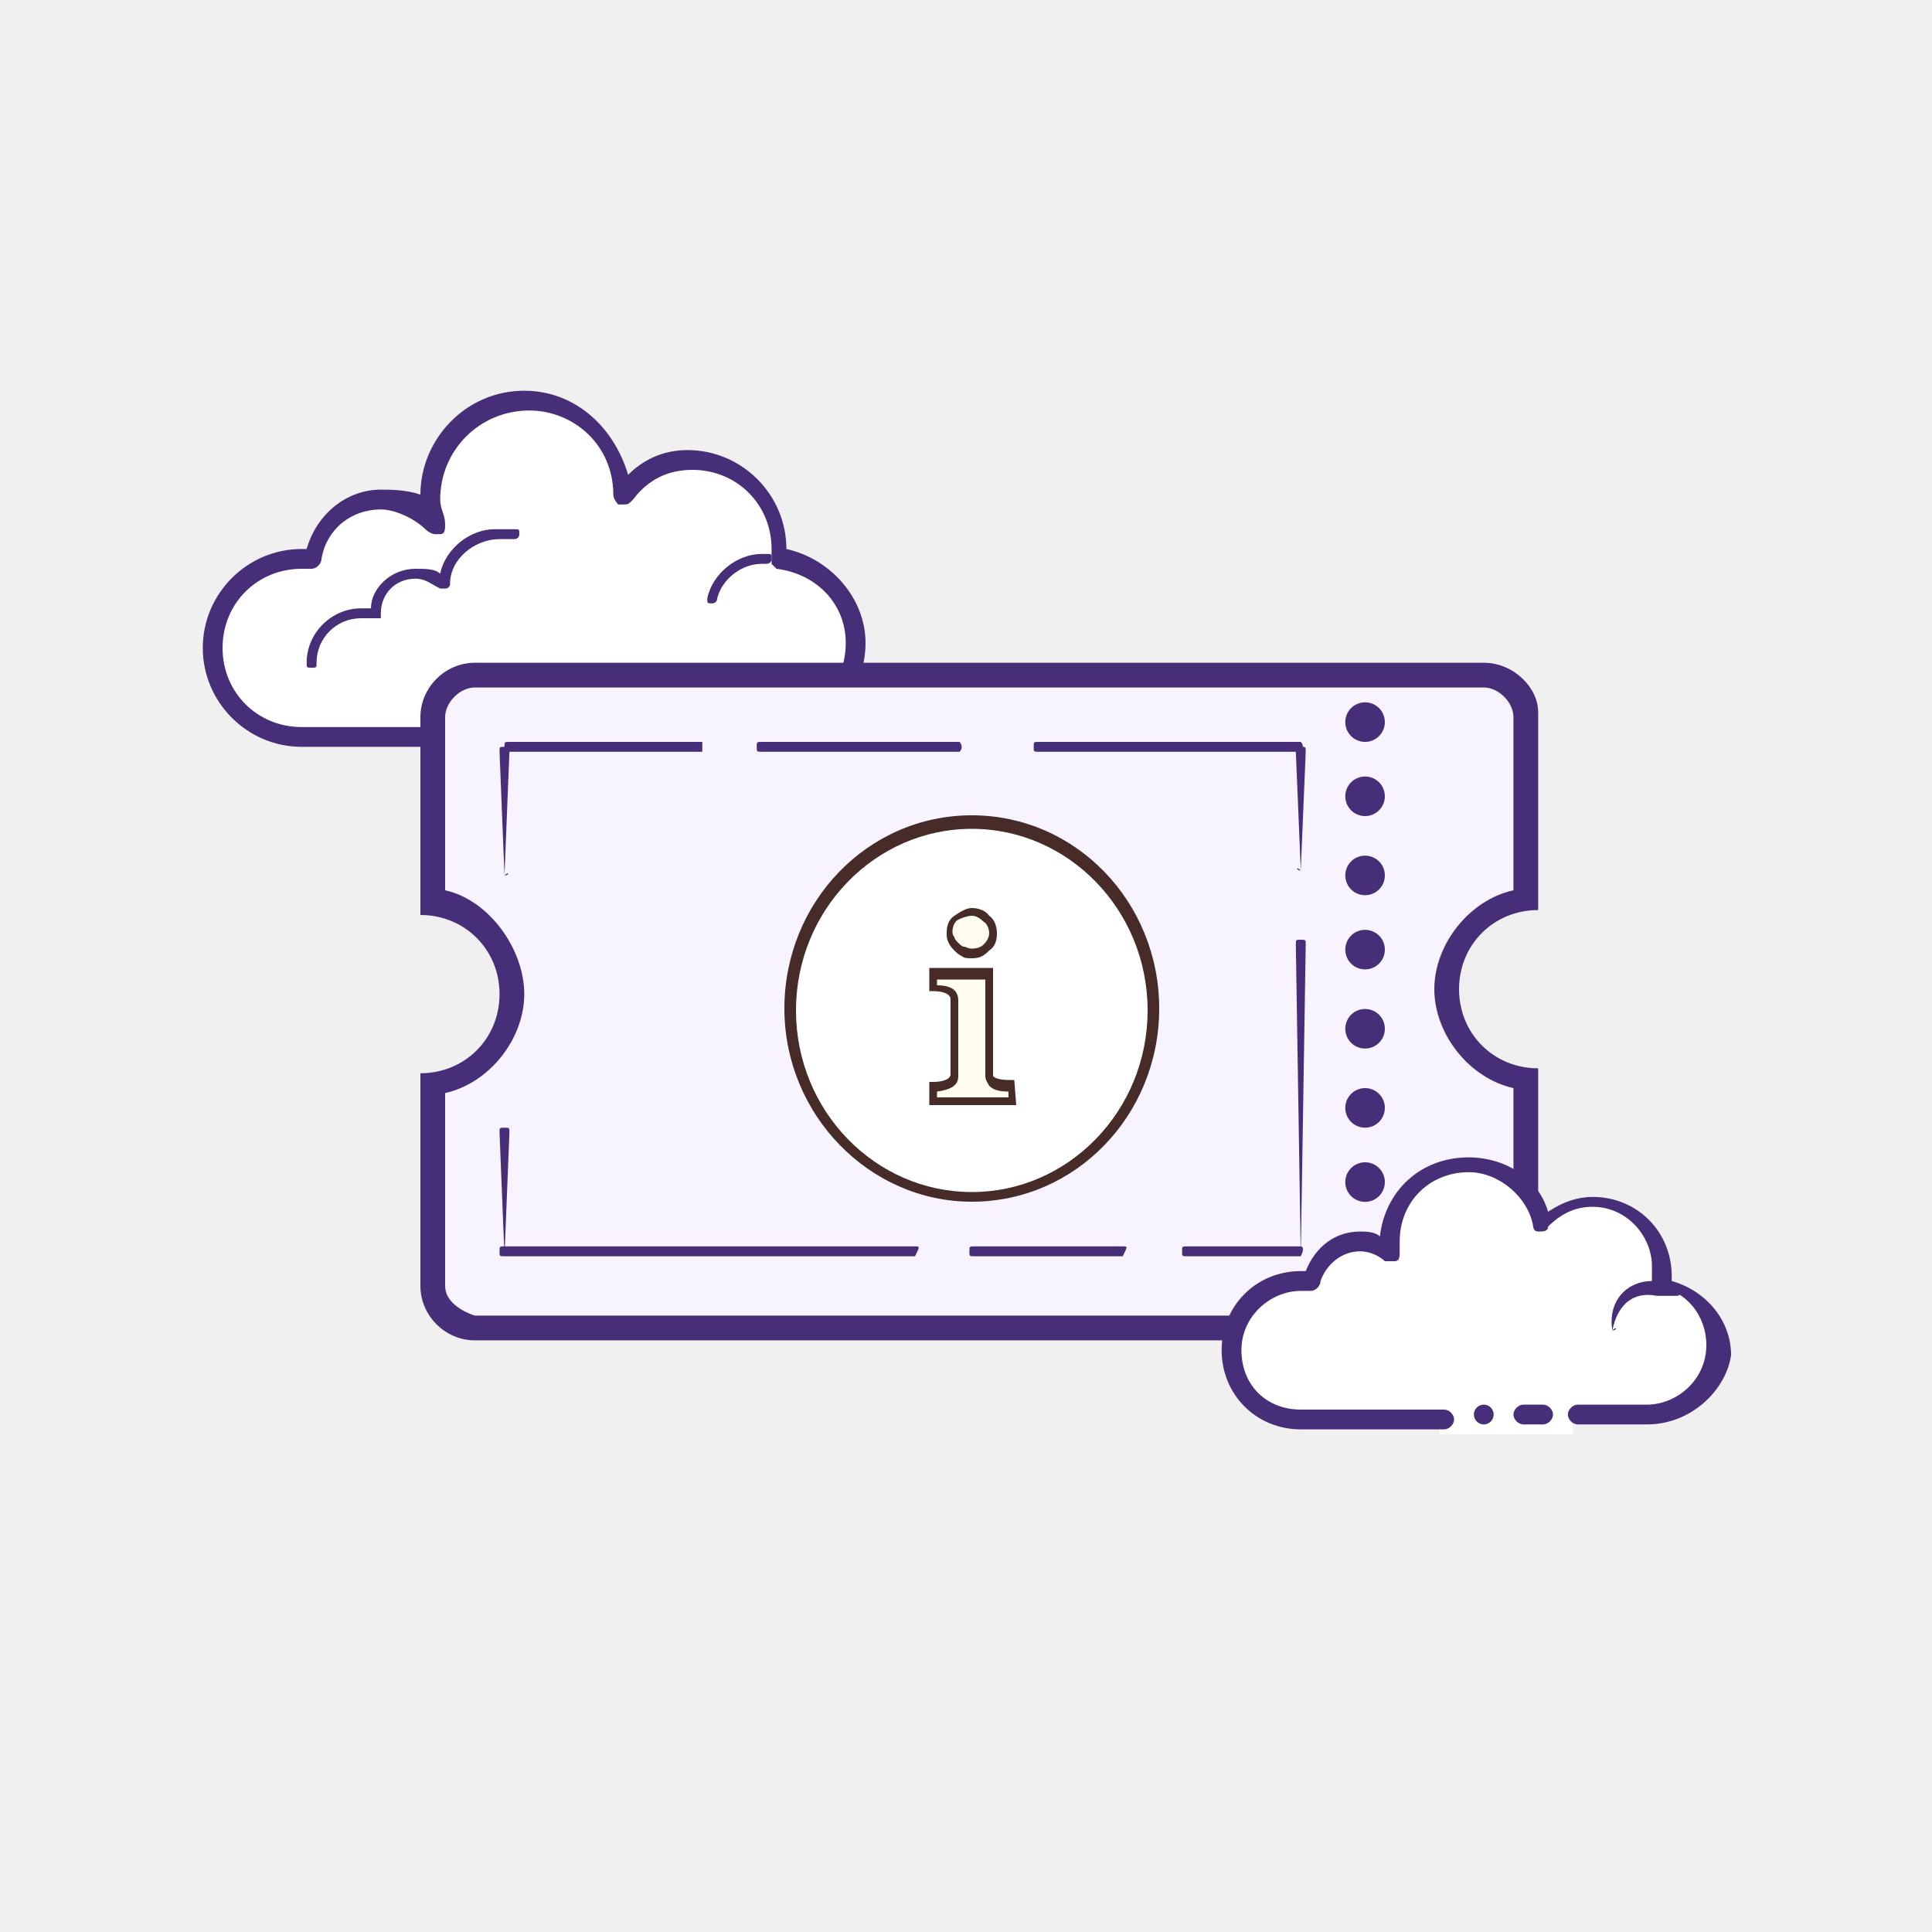
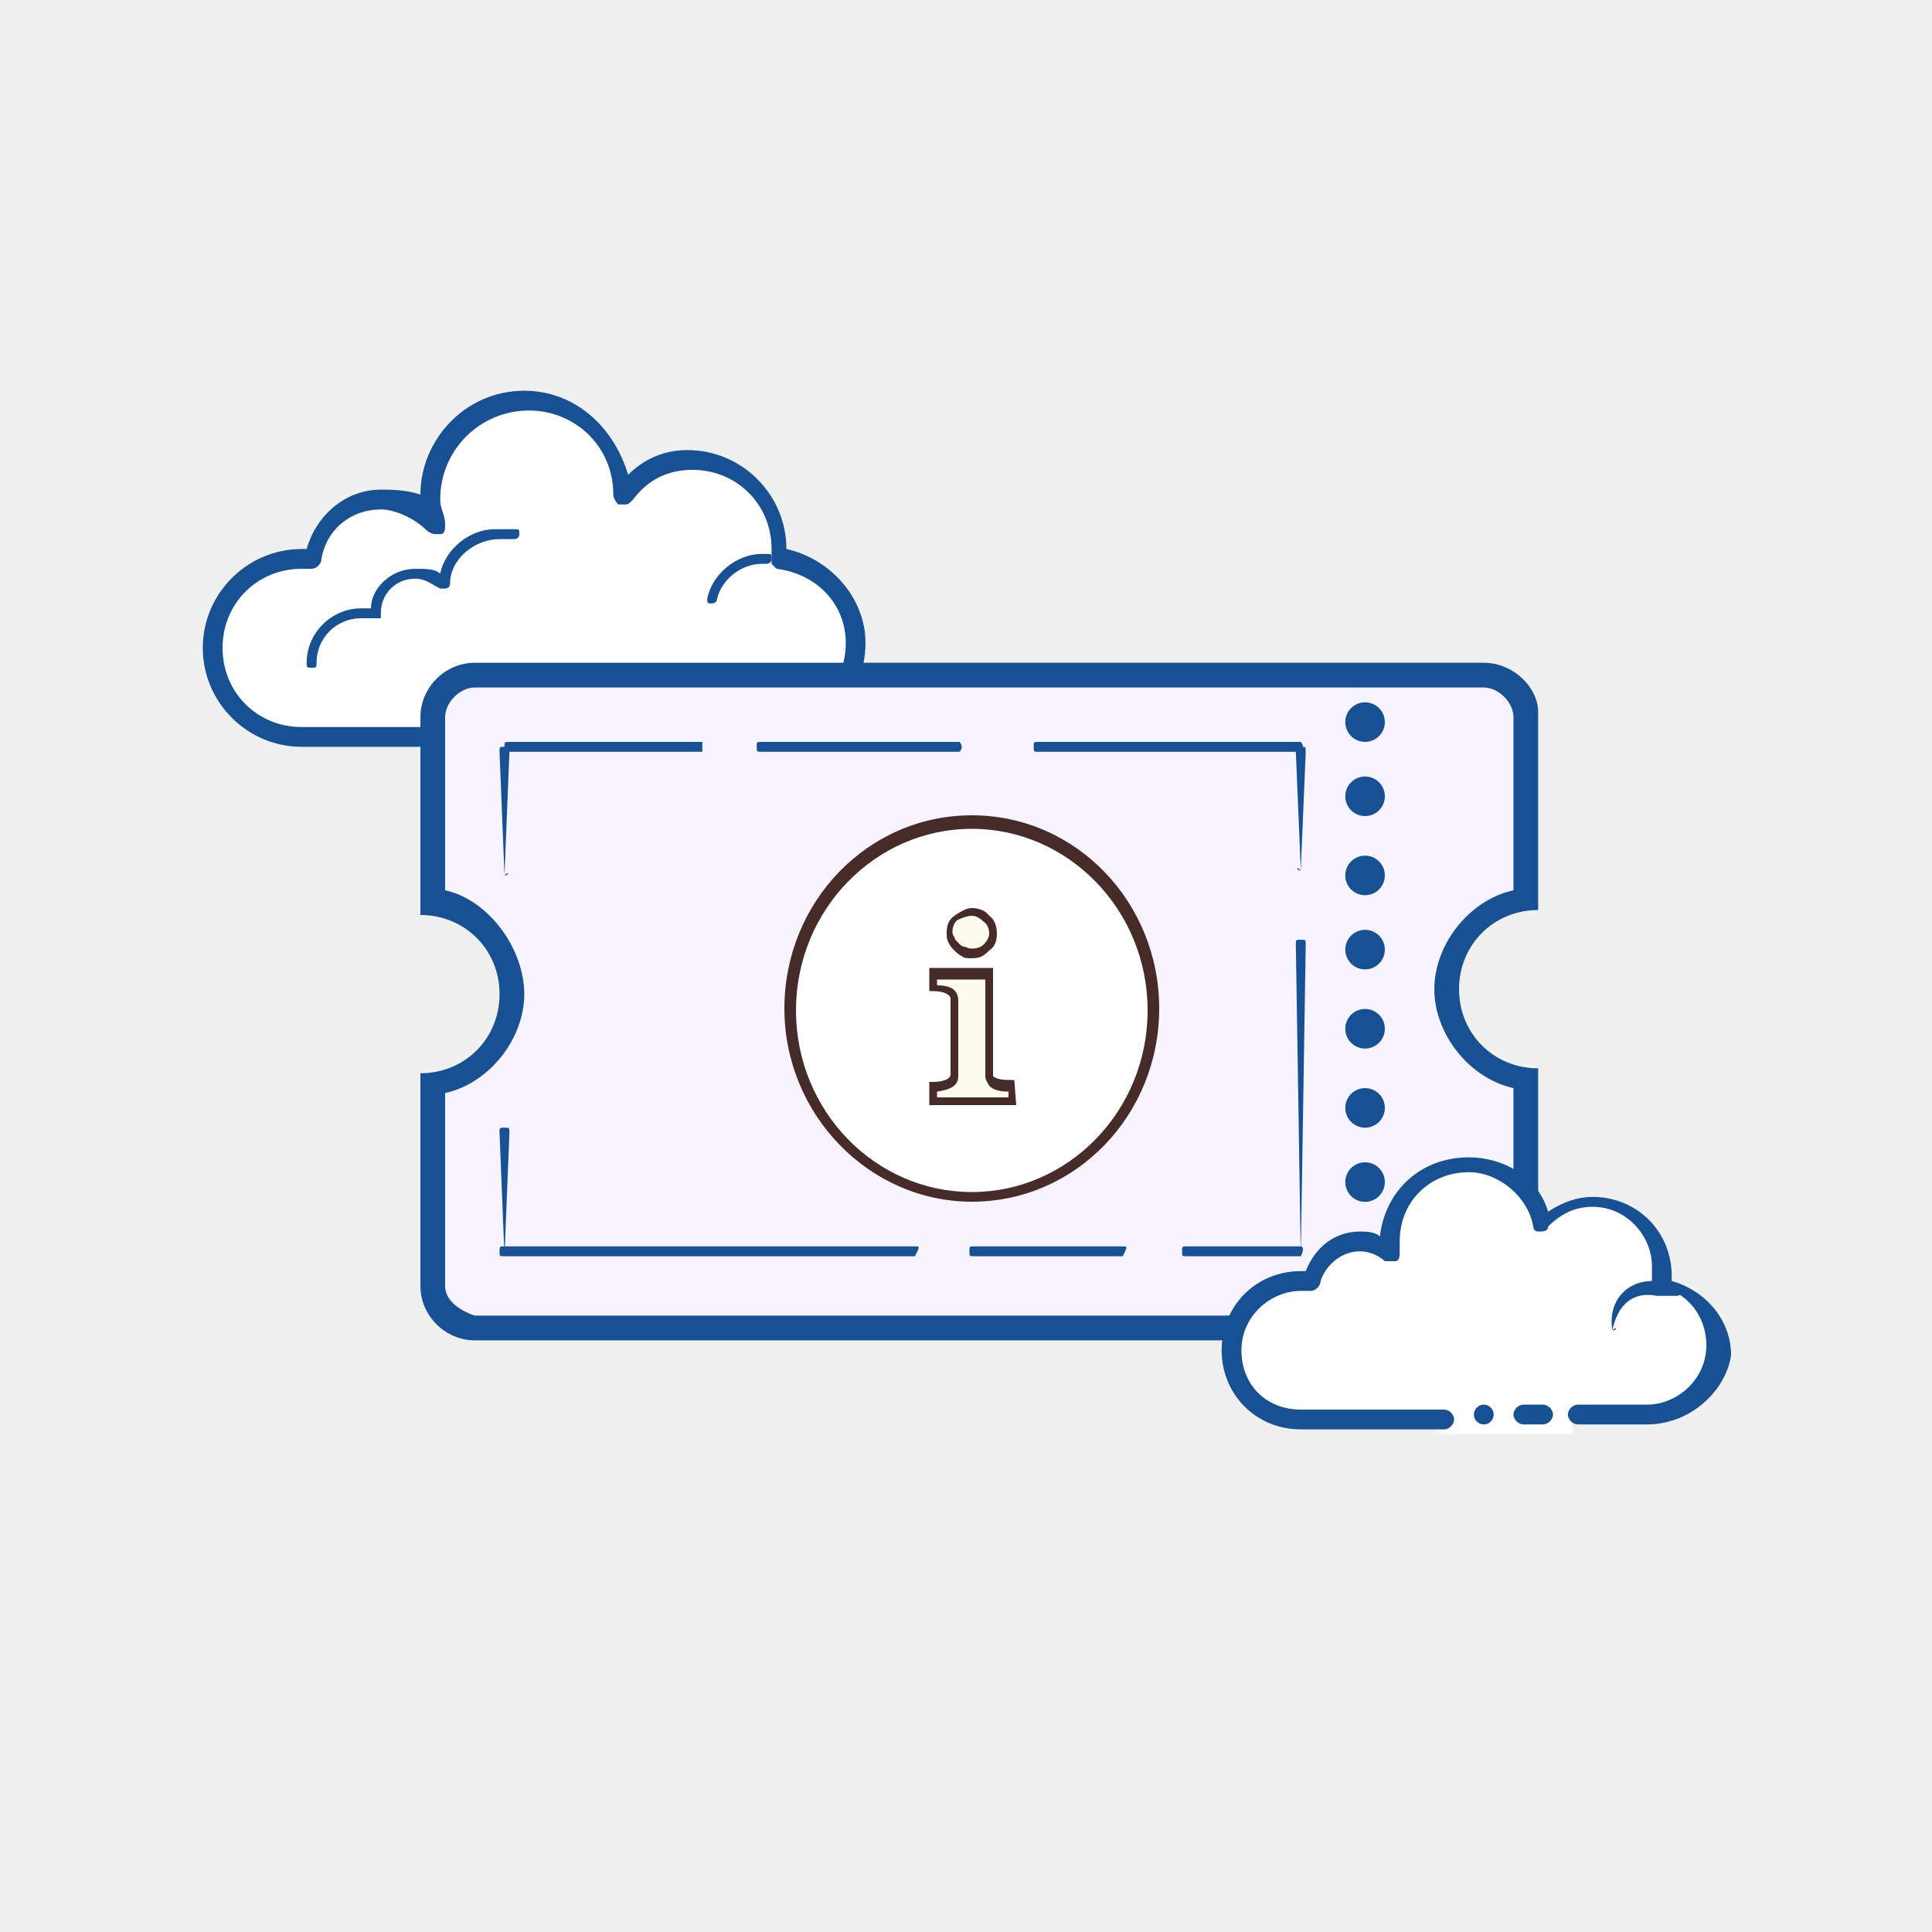
<svg xmlns="http://www.w3.org/2000/svg" version="1.1" id="Layer_1" x="0px" y="0px" width="100px" height="100px" viewBox="0 0 100 100" enable-background="new 0 0 100 100" xml:space="preserve">
  <g>
    <g transform="scale(2.56,2.56)">
      <path display="none" fill="#FFFFFF" d="M33.6,21.9c0.4-0.8,0.7-1.8,0.7-2.8c0-2.6-1.6-4.8-3.9-5.7c0,0,0,0,0,0    c0-4.5-3.7-8.2-8.2-8.2c-3.8,0-7,2.6-7.9,6.2C13.6,11.2,13,11,12.4,11c-3,0-5.5,2.3-5.8,5.2c-2,0.4-3.6,2.2-3.6,4.4    c0,2.5,2,4.5,4.5,4.5c0.1,0,0.1,0,0.2,0c0,0.1,0,0.1,0,0.2c0,4.4,3.6,8,8,8c2.5,0,4.8-1.2,6.2-3c0.9,0.9,2,1.4,3.3,1.4    c1.8,0,3.4-1,4.2-2.5c0.4,0.1,0.8,0.2,1.3,0.2c2.4,0,4.3-1.9,4.3-4.3C35,23.8,34.5,22.7,33.6,21.9z" />
      <path display="none" fill="#FFFFFF" d="M12.2,30.6H8.3c-0.1,0-0.2-0.1-0.2-0.2s0.1-0.2,0.2-0.2h3.9c0.1,0,0.2,0.1,0.2,0.2    S12.3,30.6,12.2,30.6z" />
      <path display="none" fill="#FFFFFF" d="M13.4,30.6H13c-0.1,0-0.2-0.1-0.2-0.2s0.1-0.2,0.2-0.2h0.4c0.1,0,0.2,0.1,0.2,0.2    S13.5,30.6,13.4,30.6z" />
      <path display="none" fill="#FFFFFF" d="M15.3,31.4h-3.5c-0.1,0-0.2-0.1-0.2-0.2s0.1-0.2,0.2-0.2h3.5c0.1,0,0.2,0.1,0.2,0.2    S15.4,31.4,15.3,31.4z" />
      <path display="none" fill="#FFFFFF" d="M11,31.4h-0.4c-0.1,0-0.2-0.1-0.2-0.2s0.1-0.2,0.2-0.2H11c0.1,0,0.2,0.1,0.2,0.2    S11.1,31.4,11,31.4z" />
      <path display="none" fill="#FFFFFF" d="M9.9,31.4H9.1c-0.1,0-0.2-0.1-0.2-0.2S9,31,9.1,31h0.8c0.1,0,0.2,0.1,0.2,0.2    S10,31.4,9.9,31.4z" />
      <path display="none" fill="#FFFFFF" d="M12.2,32.1h-0.8c-0.1,0-0.2-0.1-0.2-0.2s0.1-0.2,0.2-0.2h0.8c0.1,0,0.2,0.1,0.2,0.2    S12.3,32.1,12.2,32.1z" />
      <path display="none" fill="#FFFFFF" d="M13.4,28.6c-0.1,0-0.3,0-0.4,0c-0.1,0-0.2,0.1-0.2,0.2S12.9,29,13,29c0.1,0,0.3,0,0.4,0    c0.1,0,0.2-0.1,0.2-0.2S13.5,28.6,13.4,28.6z" />
      <path display="none" fill="#FFFFFF" d="M13.4,29.4c-0.1,0-1.9,0-2,0c-0.1,0-0.2,0.1-0.2,0.2s0.1,0.2,0.2,0.2c0.1,0,1.9,0,2,0    c0.1,0,0.2-0.1,0.2-0.2S13.5,29.4,13.4,29.4z" />
      <path display="none" fill="#FFFFFF" d="M15.3,30.2c-0.1,0-1.1,0-1.2,0c-0.1,0-0.2,0.1-0.2,0.2s0.1,0.2,0.2,0.2c0.1,0,1.1,0,1.2,0    c0.1,0,0.2-0.1,0.2-0.2S15.4,30.2,15.3,30.2z" />
      <g display="none">
        <path display="inline" fill="#FFFFFF" d="M27.8,9.1h-3.9c-0.1,0-0.2-0.1-0.2-0.2s0.1-0.2,0.2-0.2h3.9c0.1,0,0.2,0.1,0.2,0.2     S27.9,9.1,27.8,9.1z" />
        <path display="inline" fill="#FFFFFF" d="M29.4,9.1h-0.8c-0.1,0-0.2-0.1-0.2-0.2s0.1-0.2,0.2-0.2h0.8c0.1,0,0.2,0.1,0.2,0.2     S29.5,9.1,29.4,9.1z" />
        <path display="inline" fill="#FFFFFF" d="M31.3,9.9h-3.9c-0.1,0-0.2-0.1-0.2-0.2s0.1-0.2,0.2-0.2h3.9c0.1,0,0.2,0.1,0.2,0.2     S31.4,9.9,31.3,9.9z" />
        <path display="inline" fill="#FFFFFF" d="M26.7,9.9h-0.4c-0.1,0-0.2-0.1-0.2-0.2s0.1-0.2,0.2-0.2h0.4c0.1,0,0.2,0.1,0.2,0.2     S26.8,9.9,26.7,9.9z" />
        <path display="inline" fill="#FFFFFF" d="M25.4,9.9h-0.7c-0.1,0-0.2-0.1-0.2-0.2s0.1-0.2,0.2-0.2h0.7c0.1,0,0.2,0.1,0.2,0.2     S25.5,9.9,25.4,9.9z" />
        <path display="inline" fill="#FFFFFF" d="M29,8.3h-2c-0.1,0-0.2-0.1-0.2-0.2s0.1-0.2,0.2-0.2h2c0.1,0,0.2,0.1,0.2,0.2     S29.1,8.3,29,8.3z" />
        <path display="inline" fill="#FFFFFF" d="M27.8,10.7H27c-0.1,0-0.2-0.1-0.2-0.2s0.1-0.2,0.2-0.2h0.8c0.1,0,0.2,0.1,0.2,0.2     S27.9,10.7,27.8,10.7z" />
      </g>
      <g>
        <path fill="#FFFFFF" d="M13.1,14.8c0,0,1.4,0,2.4,0s1.8-0.8,1.8-1.8c0-0.9-0.7-1.7-1.6-1.7c0-0.1,0-0.1,0-0.2     c0-1-0.8-1.8-1.8-1.8c-0.6,0-1.1,0.3-1.4,0.7c-0.1-1-0.9-1.9-1.9-1.9c-1.1,0-2,0.9-2,2c0,0.2,0,0.3,0.1,0.5     c-0.3-0.3-0.6-0.5-1-0.5c-0.7,0-1.3,0.5-1.3,1.2c-0.1,0-0.1,0-0.2,0c-1,0-1.8,0.8-1.8,1.8s0.8,1.8,1.8,1.8s3.7,0,3.7,0h2.1V15     h1.2V14.8z" />
-         <path fill="#472E78" d="M10.6,7.9c-1.2,0-2.1,1-2.1,2.1c0,0,0,0,0,0C8.2,9.9,7.9,9.9,7.7,9.9c-0.7,0-1.3,0.5-1.5,1.2     c0,0,0,0-0.1,0c-1.1,0-2,0.9-2,2s0.9,2,2,2h5.8c0.1,0,0.2-0.1,0.2-0.2s-0.1-0.2-0.2-0.2H6.1c-0.9,0-1.6-0.7-1.6-1.6     c0-0.9,0.7-1.6,1.6-1.6c0,0,0.1,0,0.1,0l0.1,0c0,0,0,0,0,0c0.1,0,0.2-0.1,0.2-0.2c0.1-0.6,0.6-1,1.2-1c0.3,0,0.7,0.2,0.9,0.4     c0,0,0.1,0.1,0.2,0.1c0,0,0.1,0,0.1,0c0.1,0,0.1-0.1,0.1-0.2c0-0.2-0.1-0.3-0.1-0.5c0-1,0.8-1.8,1.8-1.8c0.9,0,1.7,0.7,1.7,1.7     c0,0.1,0.1,0.2,0.1,0.2c0,0,0,0,0.1,0c0.1,0,0.1,0,0.2-0.1c0.3-0.4,0.7-0.6,1.2-0.6c0.9,0,1.6,0.7,1.6,1.6c0,0,0,0.1,0,0.1l0,0.1     c0,0.1,0,0.1,0,0.1c0,0,0.1,0.1,0.1,0.1c0.8,0.1,1.4,0.7,1.4,1.5c0,0.9-0.7,1.6-1.6,1.6h-2.4c-0.1,0-0.2,0.1-0.2,0.2     S13,15,13.1,15h2.4c1.1,0,2-0.9,2-2c0-0.9-0.7-1.7-1.6-1.9c0,0,0,0,0,0c0-1.1-0.9-2-2-2c-0.5,0-0.9,0.2-1.2,0.5     C12.4,8.6,11.6,7.9,10.6,7.9z" />
-         <path fill="#472E78" d="M10,10.7c-0.5,0-1,0.4-1.1,0.9c-0.1-0.1-0.3-0.1-0.5-0.1c-0.5,0-0.9,0.4-0.9,0.8c-0.1,0-0.2,0-0.2,0     c-0.6,0-1.1,0.5-1.1,1.1c0,0.1,0,0.1,0.1,0.1c0,0,0,0,0,0c0.1,0,0.1,0,0.1-0.1c0-0.5,0.4-0.9,0.9-0.9c0.1,0,0.2,0,0.3,0     c0,0,0,0,0,0c0,0,0,0,0.1,0c0,0,0-0.1,0-0.1c0-0.4,0.3-0.7,0.7-0.7c0.2,0,0.3,0.1,0.5,0.2c0,0,0,0,0.1,0c0,0,0,0,0,0     c0,0,0.1,0,0.1-0.1c0-0.5,0.5-0.9,1-0.9c0.1,0,0.2,0,0.3,0c0,0,0,0,0,0c0,0,0.1,0,0.1-0.1c0-0.1,0-0.1-0.1-0.1     C10.2,10.7,10.1,10.7,10,10.7z" />
-         <path fill="#472E78" d="M15.4,11.2c-0.5,0-1,0.4-1.1,0.9c0,0.1,0,0.1,0.1,0.1c0,0,0,0,0,0c0,0,0.1,0,0.1-0.1     c0.1-0.4,0.5-0.7,0.9-0.7c0,0,0.1,0,0.1,0c0,0,0,0,0,0c0,0,0.1,0,0.1-0.1c0-0.1,0-0.1-0.1-0.1C15.5,11.2,15.5,11.2,15.4,11.2z" />
+         <path fill="#175194" d="M10.6,7.9c-1.2,0-2.1,1-2.1,2.1c0,0,0,0,0,0C8.2,9.9,7.9,9.9,7.7,9.9c-0.7,0-1.3,0.5-1.5,1.2     c0,0,0,0-0.1,0c-1.1,0-2,0.9-2,2s0.9,2,2,2h5.8c0.1,0,0.2-0.1,0.2-0.2s-0.1-0.2-0.2-0.2H6.1c-0.9,0-1.6-0.7-1.6-1.6     c0-0.9,0.7-1.6,1.6-1.6c0,0,0.1,0,0.1,0l0.1,0c0,0,0,0,0,0c0.1,0,0.2-0.1,0.2-0.2c0.1-0.6,0.6-1,1.2-1c0.3,0,0.7,0.2,0.9,0.4     c0,0,0.1,0.1,0.2,0.1c0,0,0.1,0,0.1,0c0.1,0,0.1-0.1,0.1-0.2c0-0.2-0.1-0.3-0.1-0.5c0-1,0.8-1.8,1.8-1.8c0.9,0,1.7,0.7,1.7,1.7     c0,0.1,0.1,0.2,0.1,0.2c0,0,0,0,0.1,0c0.1,0,0.1,0,0.2-0.1c0.3-0.4,0.7-0.6,1.2-0.6c0.9,0,1.6,0.7,1.6,1.6c0,0,0,0.1,0,0.1l0,0.1     c0,0.1,0,0.1,0,0.1c0,0,0.1,0.1,0.1,0.1c0.8,0.1,1.4,0.7,1.4,1.5c0,0.9-0.7,1.6-1.6,1.6h-2.4c-0.1,0-0.2,0.1-0.2,0.2     S13,15,13.1,15h2.4c1.1,0,2-0.9,2-2c0-0.9-0.7-1.7-1.6-1.9c0,0,0,0,0,0c0-1.1-0.9-2-2-2c-0.5,0-0.9,0.2-1.2,0.5     C12.4,8.6,11.6,7.9,10.6,7.9z" />
+         <path fill="#175194" d="M10,10.7c-0.5,0-1,0.4-1.1,0.9c-0.1-0.1-0.3-0.1-0.5-0.1c-0.5,0-0.9,0.4-0.9,0.8c-0.1,0-0.2,0-0.2,0     c-0.6,0-1.1,0.5-1.1,1.1c0,0.1,0,0.1,0.1,0.1c0,0,0,0,0,0c0.1,0,0.1,0,0.1-0.1c0-0.5,0.4-0.9,0.9-0.9c0.1,0,0.2,0,0.3,0     c0,0,0,0,0,0c0,0,0,0,0.1,0c0,0,0-0.1,0-0.1c0-0.4,0.3-0.7,0.7-0.7c0.2,0,0.3,0.1,0.5,0.2c0,0,0,0,0.1,0c0,0,0,0,0,0     c0,0,0.1,0,0.1-0.1c0-0.5,0.5-0.9,1-0.9c0.1,0,0.2,0,0.3,0c0,0,0,0,0,0c0,0,0.1,0,0.1-0.1c0-0.1,0-0.1-0.1-0.1     C10.2,10.7,10.1,10.7,10,10.7z" />
+         <path fill="#175194" d="M15.4,11.2c-0.5,0-1,0.4-1.1,0.9c0,0.1,0,0.1,0.1,0.1c0,0,0,0,0,0c0,0,0.1,0,0.1-0.1     c0.1-0.4,0.5-0.7,0.9-0.7c0,0,0.1,0,0.1,0c0,0,0,0,0,0c0,0,0.1,0,0.1-0.1c0-0.1,0-0.1-0.1-0.1C15.5,11.2,15.5,11.2,15.4,11.2z" />
      </g>
      <g>
        <path fill="#F7F4FF" d="M9.6,26.8c-0.5,0-0.8-0.4-0.8-0.8v-4.1c0.9-0.1,1.6-0.9,1.6-1.8s-0.7-1.7-1.6-1.8v-3.7     c0-0.5,0.4-0.8,0.8-0.8H30c0.5,0,0.8,0.4,0.8,0.8v3.7c-0.9,0.1-1.6,0.9-1.6,1.8s0.7,1.7,1.6,1.8V26c0,0.5-0.4,0.8-0.8,0.8     L9.6,26.8L9.6,26.8z" />
-         <path fill="#472E78" d="M30,13.9c0.3,0,0.6,0.3,0.6,0.6V18c-0.9,0.2-1.6,1.1-1.6,2s0.7,1.8,1.6,2V26c0,0.3-0.3,0.6-0.6,0.6H9.6     C9.3,26.5,9,26.3,9,26v-3.9c0.9-0.2,1.6-1.1,1.6-2S9.9,18.2,9,18v-3.5c0-0.3,0.3-0.6,0.6-0.6H30 M30,13.4H9.6     c-0.6,0-1.1,0.5-1.1,1.1v4c0.9,0,1.6,0.7,1.6,1.6c0,0.9-0.7,1.6-1.6,1.6V26c0,0.6,0.5,1.1,1.1,1.1H30c0.6,0,1.1-0.5,1.1-1.1v-4.4     c-0.9,0-1.6-0.7-1.6-1.6c0-0.9,0.7-1.6,1.6-1.6v-4C31.1,13.9,30.6,13.4,30,13.4z" />
-         <circle fill="#472E78" cx="27.6" cy="16.1" r="0.4" />
-         <circle fill="#472E78" cx="27.6" cy="14.6" r="0.4" />
-         <circle fill="#472E78" cx="27.6" cy="17.7" r="0.4" />
-         <circle fill="#472E78" cx="27.6" cy="19.2" r="0.4" />
-         <circle fill="#472E78" cx="27.6" cy="20.8" r="0.4" />
-         <circle fill="#472E78" cx="27.6" cy="22.4" r="0.4" />
-         <circle fill="#472E78" cx="27.6" cy="23.9" r="0.4" />
-         <circle fill="#472E78" cx="27.6" cy="25.5" r="0.4" />
-         <path fill="#472E78" d="M26.3,15.2h-5.3c-0.1,0-0.1,0-0.1-0.1s0-0.1,0.1-0.1h5.3C26.3,15,26.4,15.1,26.3,15.2     C26.4,15.2,26.3,15.2,26.3,15.2z" />
-         <path fill="#472E78" d="M19.4,15.2h-4c-0.1,0-0.1,0-0.1-0.1s0-0.1,0.1-0.1h4C19.4,15,19.5,15.1,19.4,15.2     C19.5,15.2,19.4,15.2,19.4,15.2z" />
-         <path fill="#472E78" d="M14.2,15.2h-3.9c-0.1,0-0.1,0-0.1-0.1s0-0.1,0.1-0.1h3.9C14.2,15,14.2,15.1,14.2,15.2     C14.2,15.2,14.2,15.2,14.2,15.2z" />
-         <path fill="#472E78" d="M10.2,17.7C10.2,17.7,10.1,17.6,10.2,17.7l-0.1-2.5c0-0.1,0-0.1,0.1-0.1s0.1,0,0.1,0.1L10.2,17.7     C10.3,17.6,10.3,17.7,10.2,17.7z" />
-         <path fill="#472E78" d="M26.3,17.6C26.2,17.6,26.2,17.5,26.3,17.6l-0.1-2.4c0-0.1,0-0.1,0.1-0.1c0.1,0,0.1,0,0.1,0.1L26.3,17.6     C26.4,17.5,26.3,17.6,26.3,17.6z" />
-         <path fill="#472E78" d="M26.3,25.4C26.2,25.4,26.2,25.4,26.3,25.4l-0.1-6.3c0-0.1,0-0.1,0.1-0.1c0.1,0,0.1,0,0.1,0.1L26.3,25.4     C26.4,25.4,26.3,25.4,26.3,25.4z" />
-         <path fill="#472E78" d="M10.2,25.4C10.2,25.4,10.1,25.4,10.2,25.4l-0.1-2.5c0-0.1,0-0.1,0.1-0.1s0.1,0,0.1,0.1L10.2,25.4     C10.3,25.4,10.3,25.4,10.2,25.4z" />
-         <path fill="#472E78" d="M26.3,25.4H24c-0.1,0-0.1,0-0.1-0.1c0-0.1,0-0.1,0.1-0.1h2.3C26.3,25.2,26.4,25.2,26.3,25.4     C26.4,25.4,26.3,25.4,26.3,25.4z" />
-         <path fill="#472E78" d="M22.7,25.4h-3c-0.1,0-0.1,0-0.1-0.1c0-0.1,0-0.1,0.1-0.1h3C22.8,25.2,22.8,25.2,22.7,25.4     C22.8,25.4,22.8,25.4,22.7,25.4z" />
+         <path fill="#175194" d="M30,13.9c0.3,0,0.6,0.3,0.6,0.6V18c-0.9,0.2-1.6,1.1-1.6,2s0.7,1.8,1.6,2V26c0,0.3-0.3,0.6-0.6,0.6H9.6     C9.3,26.5,9,26.3,9,26v-3.9c0.9-0.2,1.6-1.1,1.6-2S9.9,18.2,9,18v-3.5c0-0.3,0.3-0.6,0.6-0.6H30 M30,13.4H9.6     c-0.6,0-1.1,0.5-1.1,1.1v4c0.9,0,1.6,0.7,1.6,1.6c0,0.9-0.7,1.6-1.6,1.6V26c0,0.6,0.5,1.1,1.1,1.1H30c0.6,0,1.1-0.5,1.1-1.1v-4.4     c-0.9,0-1.6-0.7-1.6-1.6c0-0.9,0.7-1.6,1.6-1.6v-4C31.1,13.9,30.6,13.4,30,13.4z" />
+         <circle fill="#175194" cx="27.6" cy="16.1" r="0.4" />
+         <circle fill="#175194" cx="27.6" cy="14.6" r="0.4" />
+         <circle fill="#175194" cx="27.6" cy="17.7" r="0.4" />
+         <circle fill="#175194" cx="27.6" cy="19.2" r="0.4" />
+         <circle fill="#175194" cx="27.6" cy="20.8" r="0.4" />
+         <circle fill="#175194" cx="27.6" cy="22.4" r="0.4" />
+         <circle fill="#175194" cx="27.6" cy="23.9" r="0.4" />
+         <circle fill="#175194" cx="27.6" cy="25.5" r="0.4" />
+         <path fill="#175194" d="M26.3,15.2h-5.3c-0.1,0-0.1,0-0.1-0.1s0-0.1,0.1-0.1h5.3C26.3,15,26.4,15.1,26.3,15.2     C26.4,15.2,26.3,15.2,26.3,15.2z" />
+         <path fill="#175194" d="M19.4,15.2h-4c-0.1,0-0.1,0-0.1-0.1s0-0.1,0.1-0.1h4C19.4,15,19.5,15.1,19.4,15.2     C19.5,15.2,19.4,15.2,19.4,15.2z" />
+         <path fill="#175194" d="M14.2,15.2h-3.9c-0.1,0-0.1,0-0.1-0.1s0-0.1,0.1-0.1h3.9C14.2,15,14.2,15.1,14.2,15.2     C14.2,15.2,14.2,15.2,14.2,15.2z" />
+         <path fill="#175194" d="M10.2,17.7C10.2,17.7,10.1,17.6,10.2,17.7l-0.1-2.5c0-0.1,0-0.1,0.1-0.1s0.1,0,0.1,0.1L10.2,17.7     C10.3,17.6,10.3,17.7,10.2,17.7z" />
+         <path fill="#175194" d="M26.3,17.6C26.2,17.6,26.2,17.5,26.3,17.6l-0.1-2.4c0-0.1,0-0.1,0.1-0.1c0.1,0,0.1,0,0.1,0.1L26.3,17.6     C26.4,17.5,26.3,17.6,26.3,17.6z" />
+         <path fill="#175194" d="M26.3,25.4C26.2,25.4,26.2,25.4,26.3,25.4l-0.1-6.3c0-0.1,0-0.1,0.1-0.1c0.1,0,0.1,0,0.1,0.1L26.3,25.4     C26.4,25.4,26.3,25.4,26.3,25.4z" />
+         <path fill="#175194" d="M10.2,25.4C10.2,25.4,10.1,25.4,10.2,25.4l-0.1-2.5c0-0.1,0-0.1,0.1-0.1s0.1,0,0.1,0.1L10.2,25.4     C10.3,25.4,10.3,25.4,10.2,25.4z" />
+         <path fill="#175194" d="M26.3,25.4H24c-0.1,0-0.1,0-0.1-0.1c0-0.1,0-0.1,0.1-0.1h2.3C26.3,25.2,26.4,25.2,26.3,25.4     C26.4,25.4,26.3,25.4,26.3,25.4z" />
+         <path fill="#175194" d="M22.7,25.4h-3c-0.1,0-0.1,0-0.1-0.1c0-0.1,0-0.1,0.1-0.1h3C22.8,25.2,22.8,25.2,22.7,25.4     C22.8,25.4,22.8,25.4,22.7,25.4z" />
        <g>
-           <path fill="#472E78" d="M18.5,25.4h-8.3c-0.1,0-0.1,0-0.1-0.1c0-0.1,0-0.1,0.1-0.1h8.3C18.6,25.2,18.6,25.2,18.5,25.4      C18.6,25.4,18.6,25.4,18.5,25.4z" />
+           <path fill="#175194" d="M18.5,25.4h-8.3c-0.1,0-0.1,0-0.1-0.1c0-0.1,0-0.1,0.1-0.1h8.3C18.6,25.2,18.6,25.2,18.5,25.4      C18.6,25.4,18.6,25.4,18.5,25.4z" />
        </g>
        <g display="none">
-           <path display="inline" fill="#472E78" d="M23.9,17.7h-7c-0.1,0-0.2-0.1-0.2-0.2s0.1-0.2,0.2-0.2h7c0.1,0,0.2,0.1,0.2,0.2      S24,17.7,23.9,17.7z" />
+           <path display="inline" fill="#175194" d="M23.9,17.7h-7c-0.1,0-0.2-0.1-0.2-0.2s0.1-0.2,0.2-0.2h7c0.1,0,0.2,0.1,0.2,0.2      S24,17.7,23.9,17.7z" />
        </g>
        <g display="none">
-           <path display="inline" fill="#472E78" d="M15.6,17.7H13c-0.1,0-0.2-0.1-0.2-0.2s0.1-0.2,0.2-0.2h2.7c0.1,0,0.2,0.1,0.2,0.2      S15.7,17.7,15.6,17.7z" />
+           <path display="inline" fill="#175194" d="M15.6,17.7H13c-0.1,0-0.2-0.1-0.2-0.2s0.1-0.2,0.2-0.2h2.7c0.1,0,0.2,0.1,0.2,0.2      S15.7,17.7,15.6,17.7z" />
        </g>
        <g display="none">
-           <path display="inline" fill="#472E78" d="M23.9,19.6h-2.4c-0.1,0-0.2-0.1-0.2-0.2s0.1-0.2,0.2-0.2h2.4c0.1,0,0.2,0.1,0.2,0.2      S24,19.6,23.9,19.6z" />
+           <path display="inline" fill="#175194" d="M23.9,19.6h-2.4c-0.1,0-0.2-0.1-0.2-0.2s0.1-0.2,0.2-0.2h2.4c0.1,0,0.2,0.1,0.2,0.2      S24,19.6,23.9,19.6z" />
        </g>
        <g display="none">
-           <path display="inline" fill="#472E78" d="M20.3,19.6H13c-0.1,0-0.2-0.1-0.2-0.2s0.1-0.2,0.2-0.2h7.3c0.1,0,0.2,0.1,0.2,0.2      S20.4,19.6,20.3,19.6z" />
+           <path display="inline" fill="#175194" d="M20.3,19.6H13c-0.1,0-0.2-0.1-0.2-0.2s0.1-0.2,0.2-0.2h7.3c0.1,0,0.2,0.1,0.2,0.2      S20.4,19.6,20.3,19.6z" />
        </g>
        <g display="none">
-           <path display="inline" fill="#472E78" d="M20.3,23.2H13c-0.1,0-0.2-0.1-0.2-0.2s0.1-0.2,0.2-0.2h7.3c0.1,0,0.2,0.1,0.2,0.2      S20.4,23.2,20.3,23.2z" />
+           <path display="inline" fill="#175194" d="M20.3,23.2H13c-0.1,0-0.2-0.1-0.2-0.2s0.1-0.2,0.2-0.2h7.3c0.1,0,0.2,0.1,0.2,0.2      S20.4,23.2,20.3,23.2z" />
        </g>
        <g display="none">
-           <path display="inline" fill="#472E78" d="M23.9,21.6h-5.2c-0.1,0-0.2-0.1-0.2-0.2s0.1-0.2,0.2-0.2h5.2c0.1,0,0.2,0.1,0.2,0.2      S24,21.6,23.9,21.6z" />
+           <path display="inline" fill="#175194" d="M23.9,21.6h-5.2c-0.1,0-0.2-0.1-0.2-0.2s0.1-0.2,0.2-0.2h5.2c0.1,0,0.2,0.1,0.2,0.2      S24,21.6,23.9,21.6z" />
        </g>
        <g display="none">
-           <path display="inline" fill="#472E78" d="M17.4,21.6H13c-0.1,0-0.2-0.1-0.2-0.2s0.1-0.2,0.2-0.2h4.4c0.1,0,0.2,0.1,0.2,0.2      S17.5,21.6,17.4,21.6z" />
+           <path display="inline" fill="#175194" d="M17.4,21.6H13c-0.1,0-0.2-0.1-0.2-0.2s0.1-0.2,0.2-0.2h4.4c0.1,0,0.2,0.1,0.2,0.2      S17.5,21.6,17.4,21.6z" />
        </g>
      </g>
      <g>
        <path fill="#FFFFFF" d="M31.9,28.6c0,0,0.6,0,1.4,0s1.4-0.6,1.4-1.4c0-0.7-0.5-1.3-1.2-1.3c0-0.1,0-0.1,0-0.2     c0-0.8-0.6-1.4-1.4-1.4c-0.4,0-0.8,0.2-1,0.5c-0.2-0.7-0.8-1.2-1.5-1.2c-0.9,0-1.6,0.7-1.6,1.6c0,0.1,0,0.1,0,0.2     c-0.2-0.1-0.4-0.2-0.6-0.2c-0.5,0-0.9,0.3-1,0.8c-0.1,0-0.1,0-0.2,0c-0.8,0-1.4,0.6-1.4,1.4s0.6,1.4,1.4,1.4s2.9,0,2.9,0v0.2h2.7     V28.6z" />
-         <path fill="#472E78" d="M32.6,26.9C32.6,26.9,32.5,26.8,32.6,26.9c-0.1-0.6,0.3-1,0.8-1c0,0,0.3,0,0.5,0.1c0.1,0,0.1,0.1,0.1,0.1     c0,0.1-0.1,0.1-0.1,0.1c-0.2,0-0.4,0-0.4,0C33,26.1,32.7,26.4,32.6,26.9C32.7,26.8,32.7,26.9,32.6,26.9z" />
-         <circle fill="#472E78" cx="30" cy="28.6" r="0.2" />
-         <path fill="#472E78" d="M33.3,28.8h-1.4c-0.1,0-0.2-0.1-0.2-0.2s0.1-0.2,0.2-0.2h1.4c0.6,0,1.2-0.5,1.2-1.2c0-0.6-0.4-1.1-1-1.2     c-0.1,0-0.1,0-0.1-0.1c0,0,0-0.1,0-0.1c0-0.1,0-0.1,0-0.2c0-0.6-0.5-1.2-1.2-1.2c-0.3,0-0.6,0.1-0.9,0.4c0,0.1-0.1,0.1-0.2,0.1     c-0.1,0-0.1-0.1-0.1-0.1c-0.1-0.6-0.7-1.1-1.3-1.1c-0.8,0-1.4,0.6-1.4,1.4c0,0.1,0,0.1,0,0.2c0,0.1,0,0.2-0.1,0.2     c-0.1,0-0.2,0-0.2,0c-0.1-0.1-0.3-0.2-0.5-0.2c-0.4,0-0.7,0.3-0.8,0.6c0,0.1-0.1,0.2-0.2,0.2c-0.1,0-0.1,0-0.2,0     c-0.6,0-1.2,0.5-1.2,1.2s0.5,1.2,1.2,1.2h2.9c0.1,0,0.2,0.1,0.2,0.2s-0.1,0.2-0.2,0.2h-2.9c-0.9,0-1.6-0.7-1.6-1.6     s0.7-1.6,1.6-1.6c0,0,0,0,0.1,0c0.2-0.5,0.6-0.8,1.1-0.8c0.1,0,0.3,0,0.4,0.1c0.1-0.9,0.8-1.6,1.8-1.6c0.7,0,1.4,0.4,1.6,1.1     c0.3-0.2,0.6-0.3,0.9-0.3c0.9,0,1.6,0.7,1.6,1.6c0,0,0,0,0,0.1c0.7,0.2,1.2,0.8,1.2,1.5C34.9,28.1,34.2,28.8,33.3,28.8z" />
-         <path fill="#472E78" d="M31.2,28.4c-0.1,0-0.3,0-0.4,0c-0.1,0-0.2,0.1-0.2,0.2s0.1,0.2,0.2,0.2c0.1,0,0.3,0,0.4,0     c0.1,0,0.2-0.1,0.2-0.2S31.3,28.4,31.2,28.4z" />
+         <path fill="#175194" d="M32.6,26.9C32.6,26.9,32.5,26.8,32.6,26.9c-0.1-0.6,0.3-1,0.8-1c0,0,0.3,0,0.5,0.1c0.1,0,0.1,0.1,0.1,0.1     c0,0.1-0.1,0.1-0.1,0.1c-0.2,0-0.4,0-0.4,0C33,26.1,32.7,26.4,32.6,26.9C32.7,26.8,32.7,26.9,32.6,26.9z" />
+         <circle fill="#175194" cx="30" cy="28.6" r="0.2" />
+         <path fill="#175194" d="M33.3,28.8h-1.4c-0.1,0-0.2-0.1-0.2-0.2s0.1-0.2,0.2-0.2h1.4c0.6,0,1.2-0.5,1.2-1.2c0-0.6-0.4-1.1-1-1.2     c-0.1,0-0.1,0-0.1-0.1c0,0,0-0.1,0-0.1c0-0.1,0-0.1,0-0.2c0-0.6-0.5-1.2-1.2-1.2c-0.3,0-0.6,0.1-0.9,0.4c0,0.1-0.1,0.1-0.2,0.1     c-0.1,0-0.1-0.1-0.1-0.1c-0.1-0.6-0.7-1.1-1.3-1.1c-0.8,0-1.4,0.6-1.4,1.4c0,0.1,0,0.1,0,0.2c0,0.1,0,0.2-0.1,0.2     c-0.1,0-0.2,0-0.2,0c-0.1-0.1-0.3-0.2-0.5-0.2c-0.4,0-0.7,0.3-0.8,0.6c0,0.1-0.1,0.2-0.2,0.2c-0.1,0-0.1,0-0.2,0     c-0.6,0-1.2,0.5-1.2,1.2s0.5,1.2,1.2,1.2h2.9c0.1,0,0.2,0.1,0.2,0.2s-0.1,0.2-0.2,0.2h-2.9c-0.9,0-1.6-0.7-1.6-1.6     s0.7-1.6,1.6-1.6c0,0,0,0,0.1,0c0.2-0.5,0.6-0.8,1.1-0.8c0.1,0,0.3,0,0.4,0.1c0.1-0.9,0.8-1.6,1.8-1.6c0.7,0,1.4,0.4,1.6,1.1     c0.3-0.2,0.6-0.3,0.9-0.3c0.9,0,1.6,0.7,1.6,1.6c0,0,0,0,0,0.1c0.7,0.2,1.2,0.8,1.2,1.5C34.9,28.1,34.2,28.8,33.3,28.8z" />
+         <path fill="#175194" d="M31.2,28.4c-0.1,0-0.3,0-0.4,0c-0.1,0-0.2,0.1-0.2,0.2s0.1,0.2,0.2,0.2c0.1,0,0.3,0,0.4,0     c0.1,0,0.2-0.1,0.2-0.2S31.3,28.4,31.2,28.4z" />
      </g>
    </g>
    <g>
      <ellipse fill="#FFFFFF" cx="50.3" cy="52.3" rx="9.3" ry="9.6" />
      <path display="none" fill="#472B29" d="M54.5,45.1C54.5,45.1,54.4,45.1,54.5,45.1c-0.2-0.1-0.4-0.2-0.6-0.3c0,0-0.1-0.1,0-0.1    c0-0.1,0.1-0.1,0.1,0c0.2,0.1,0.4,0.2,0.5,0.3C54.6,44.9,54.6,45,54.5,45.1C54.5,45.1,54.5,45.1,54.5,45.1z" />
      <path display="none" fill="#472B29" d="M55.3,45.7C55.3,45.7,55.2,45.7,55.3,45.7c-0.1-0.1-0.2-0.2-0.3-0.2c0,0-0.1-0.1,0-0.1    c0,0,0.1-0.1,0.1,0c0.1,0.1,0.2,0.1,0.3,0.2C55.4,45.5,55.4,45.6,55.3,45.7C55.3,45.7,55.3,45.7,55.3,45.7z" />
      <path display="none" fill="#472B29" d="M50.3,60.8c-4.6,0-8.3-3.8-8.3-8.5s3.7-8.5,8.3-8.5c1,0,1.9,0.2,2.8,0.5    c0.1,0,0.1,0.1,0.1,0.1c0,0.1-0.1,0.1-0.1,0.1c-0.9-0.3-1.8-0.5-2.8-0.5c-4.4,0-8.1,3.7-8.1,8.3s3.6,8.3,8.1,8.3s8.1-3.7,8.1-8.3    c0-2.3-1-4.6-2.6-6.2c0,0,0-0.1,0-0.1c0,0,0.1,0,0.1,0c1.7,1.6,2.7,3.9,2.7,6.3C58.6,57,54.9,60.8,50.3,60.8z" />
      <path fill="#472B29" d="M50.3,62.2c-5.3,0-9.7-4.5-9.7-10s4.3-10,9.7-10s9.7,4.5,9.7,10S55.7,62.2,50.3,62.2z M50.3,42.9    c-5,0-9.1,4.2-9.1,9.4s4.1,9.4,9.1,9.4s9.1-4.2,9.1-9.4S55.3,42.9,50.3,42.9z" />
    </g>
    <g>
      <path fill="#FDFCEE" d="M51.2,55.7c0,0.4,0.4,0.6,1.2,0.6V57h-4.1v-0.7c0.8,0,1.1-0.2,1.1-0.6v-3.9c0-0.4-0.4-0.6-1.1-0.6v-0.7    h2.9C51.2,50.5,51.2,55.7,51.2,55.7z M51.4,48.4c0,0.3-0.1,0.5-0.3,0.8c-0.2,0.2-0.5,0.3-0.8,0.3c-0.2,0-0.3,0-0.4-0.1    c-0.1,0-0.2-0.1-0.4-0.2c-0.1-0.1-0.2-0.2-0.2-0.3c-0.1-0.1-0.1-0.3-0.1-0.4c0-0.3,0.1-0.6,0.3-0.8c0.2-0.2,0.5-0.3,0.8-0.3    s0.6,0.1,0.8,0.3C51.3,47.8,51.4,48,51.4,48.4z" />
      <path fill="#472B29" d="M52.6,57.2h-4.5v-1.2h0.2c0.4,0,0.9-0.1,0.9-0.4v-3.9c0-0.2-0.3-0.4-0.9-0.4h-0.2v-1.2h3.3v5.4    c0,0.1,0,0.1,0,0.2c0.1,0.1,0.3,0.2,0.9,0.2h0.2L52.6,57.2L52.6,57.2z M48.5,56.8h3.7v-0.3c-0.5,0-0.8-0.1-1-0.3    C51.1,56,51,55.9,51,55.7v-5h-2.5V51c0.8,0,1.1,0.3,1.1,0.8v3.9c0,0.5-0.4,0.7-1.1,0.8V56.8z M50.3,49.6c-0.2,0-0.4,0-0.5-0.1    c-0.2-0.1-0.3-0.2-0.4-0.3c-0.1-0.1-0.2-0.2-0.3-0.4c-0.1-0.2-0.1-0.3-0.1-0.5c0-0.4,0.1-0.7,0.4-0.9c0.3-0.2,0.6-0.4,0.9-0.4    s0.7,0.1,0.9,0.4c0.3,0.2,0.4,0.6,0.4,0.9c0,0.4-0.1,0.7-0.4,0.9C50.9,49.5,50.7,49.6,50.3,49.6z M50.3,47.4    c-0.2,0-0.5,0.1-0.7,0.2s-0.3,0.4-0.3,0.6c0,0.1,0,0.2,0.1,0.3c0,0.1,0.1,0.2,0.2,0.3c0.1,0.1,0.2,0.2,0.3,0.2    c0.1,0,0.2,0.1,0.4,0.1c0.3,0,0.5-0.1,0.6-0.2c0.2-0.2,0.3-0.4,0.3-0.6c0-0.2-0.1-0.5-0.3-0.6C50.7,47.5,50.5,47.4,50.3,47.4z" />
    </g>
  </g>
</svg>
